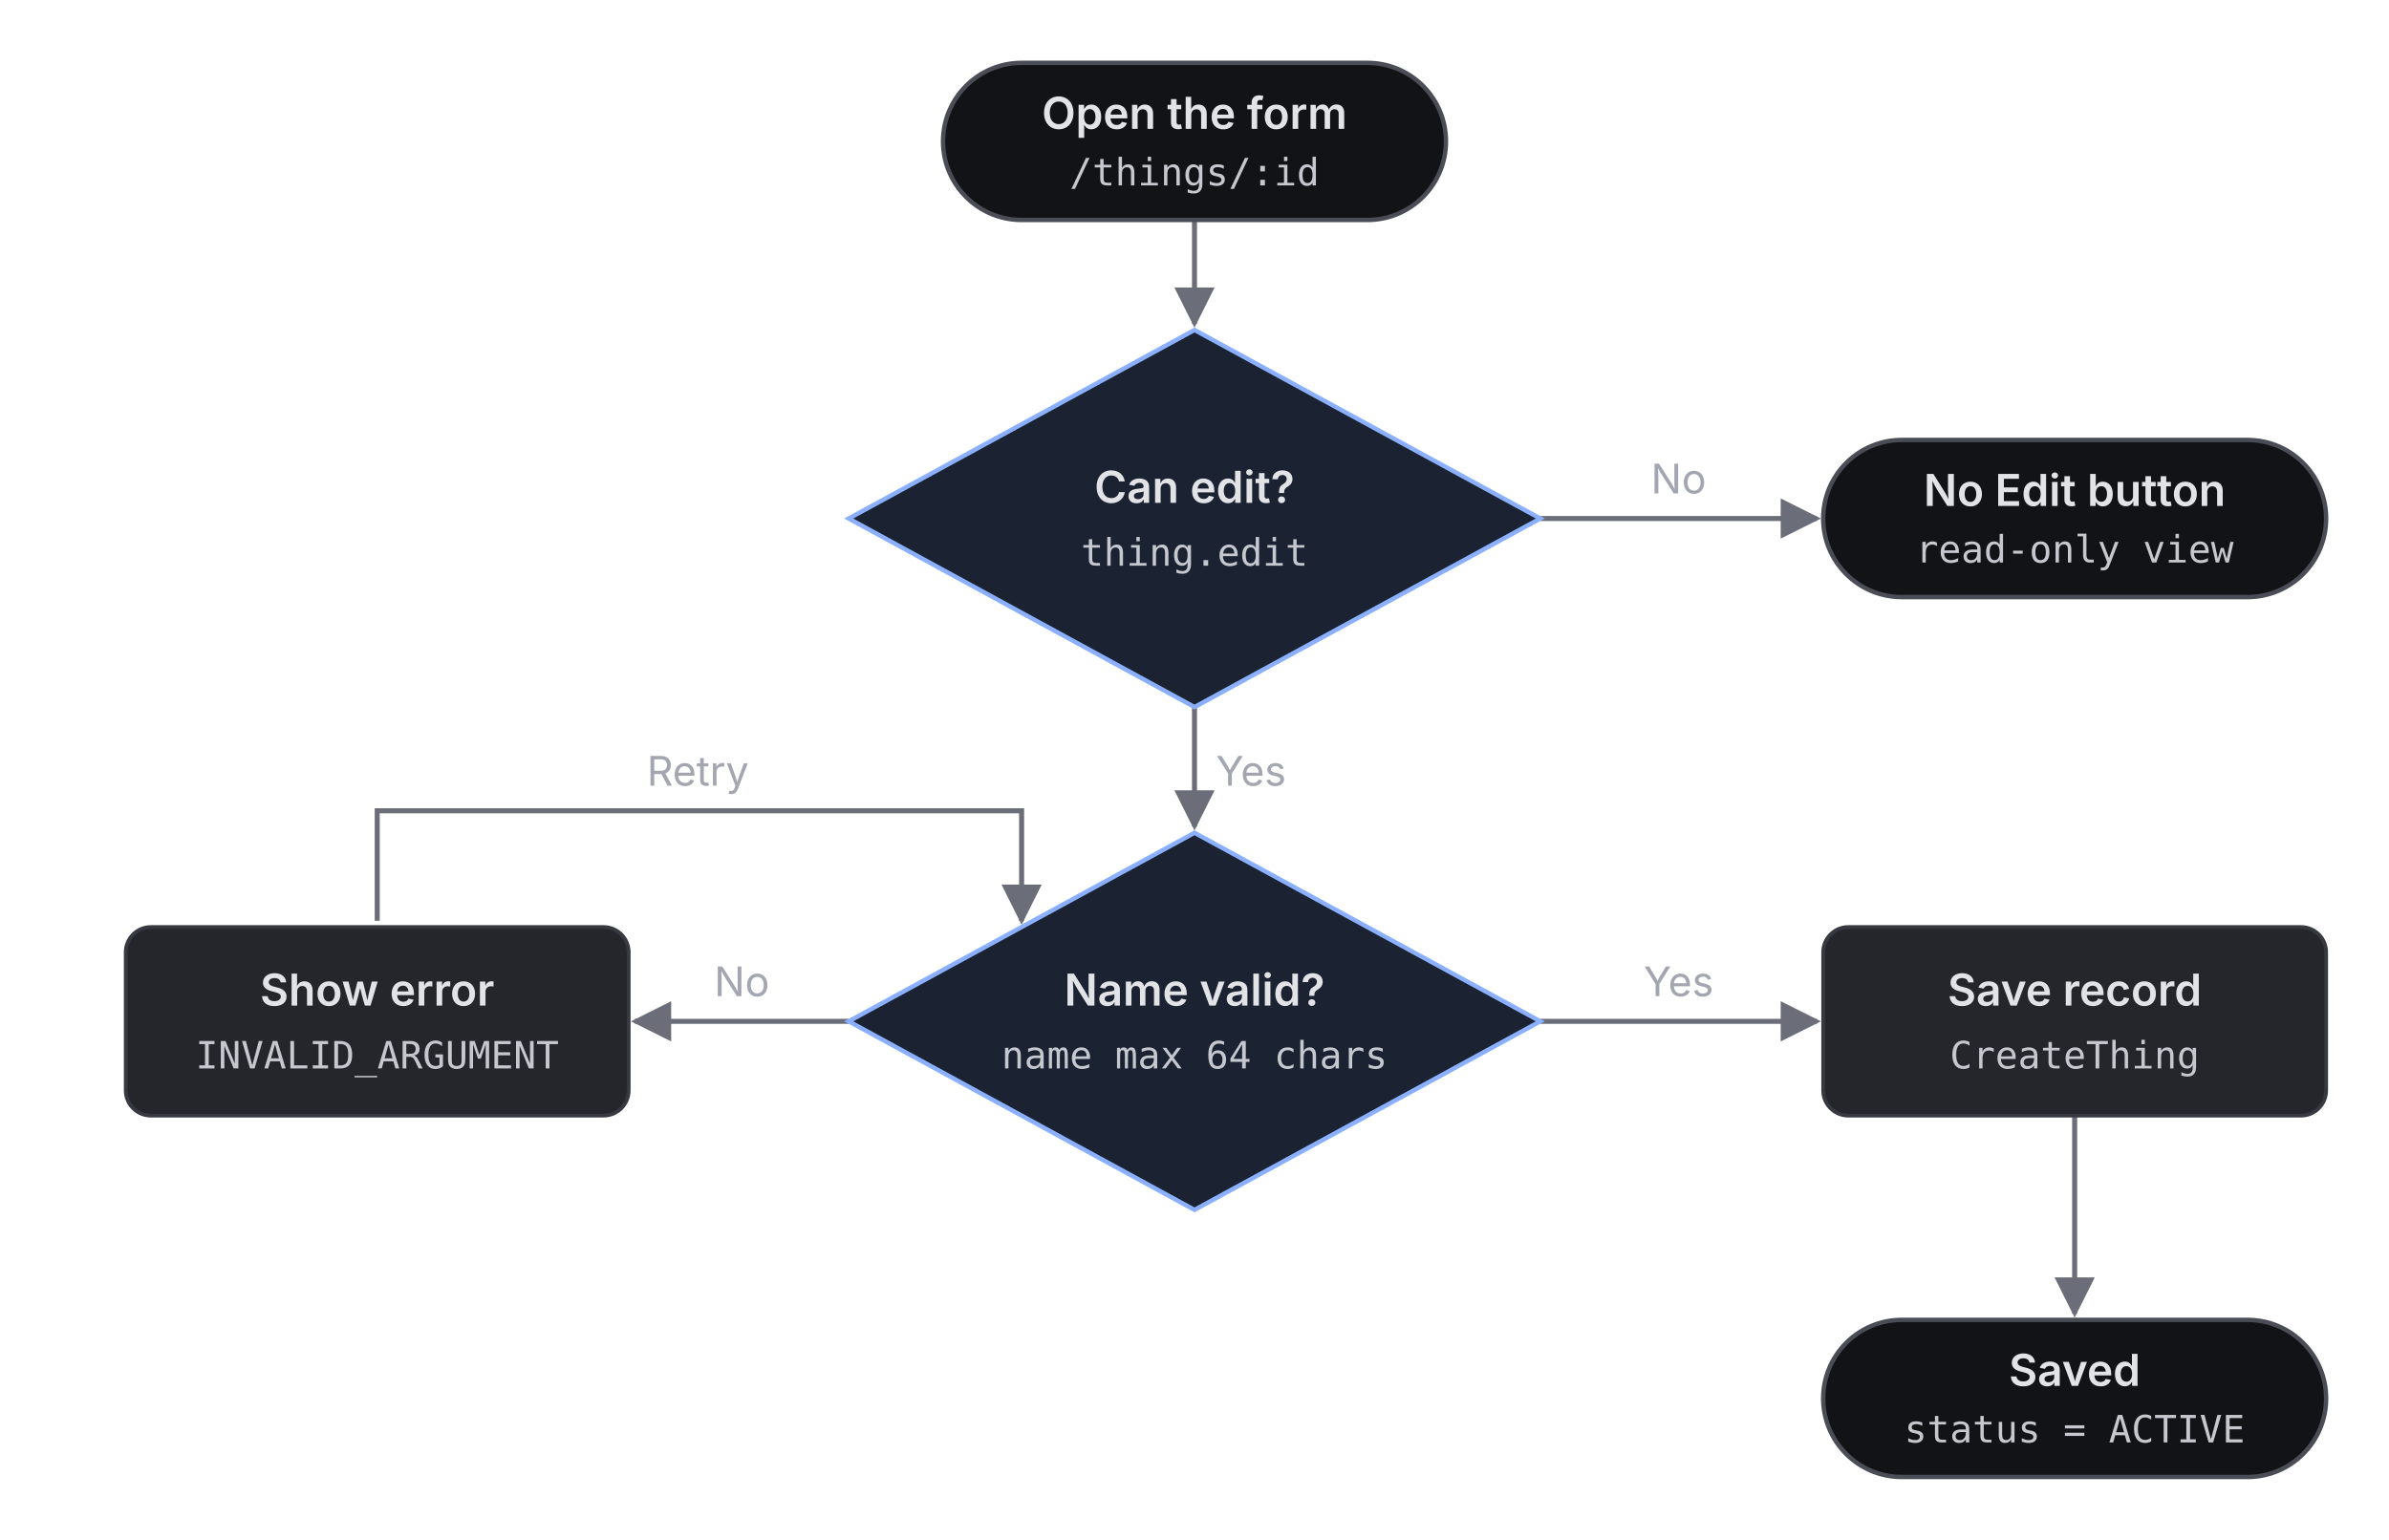
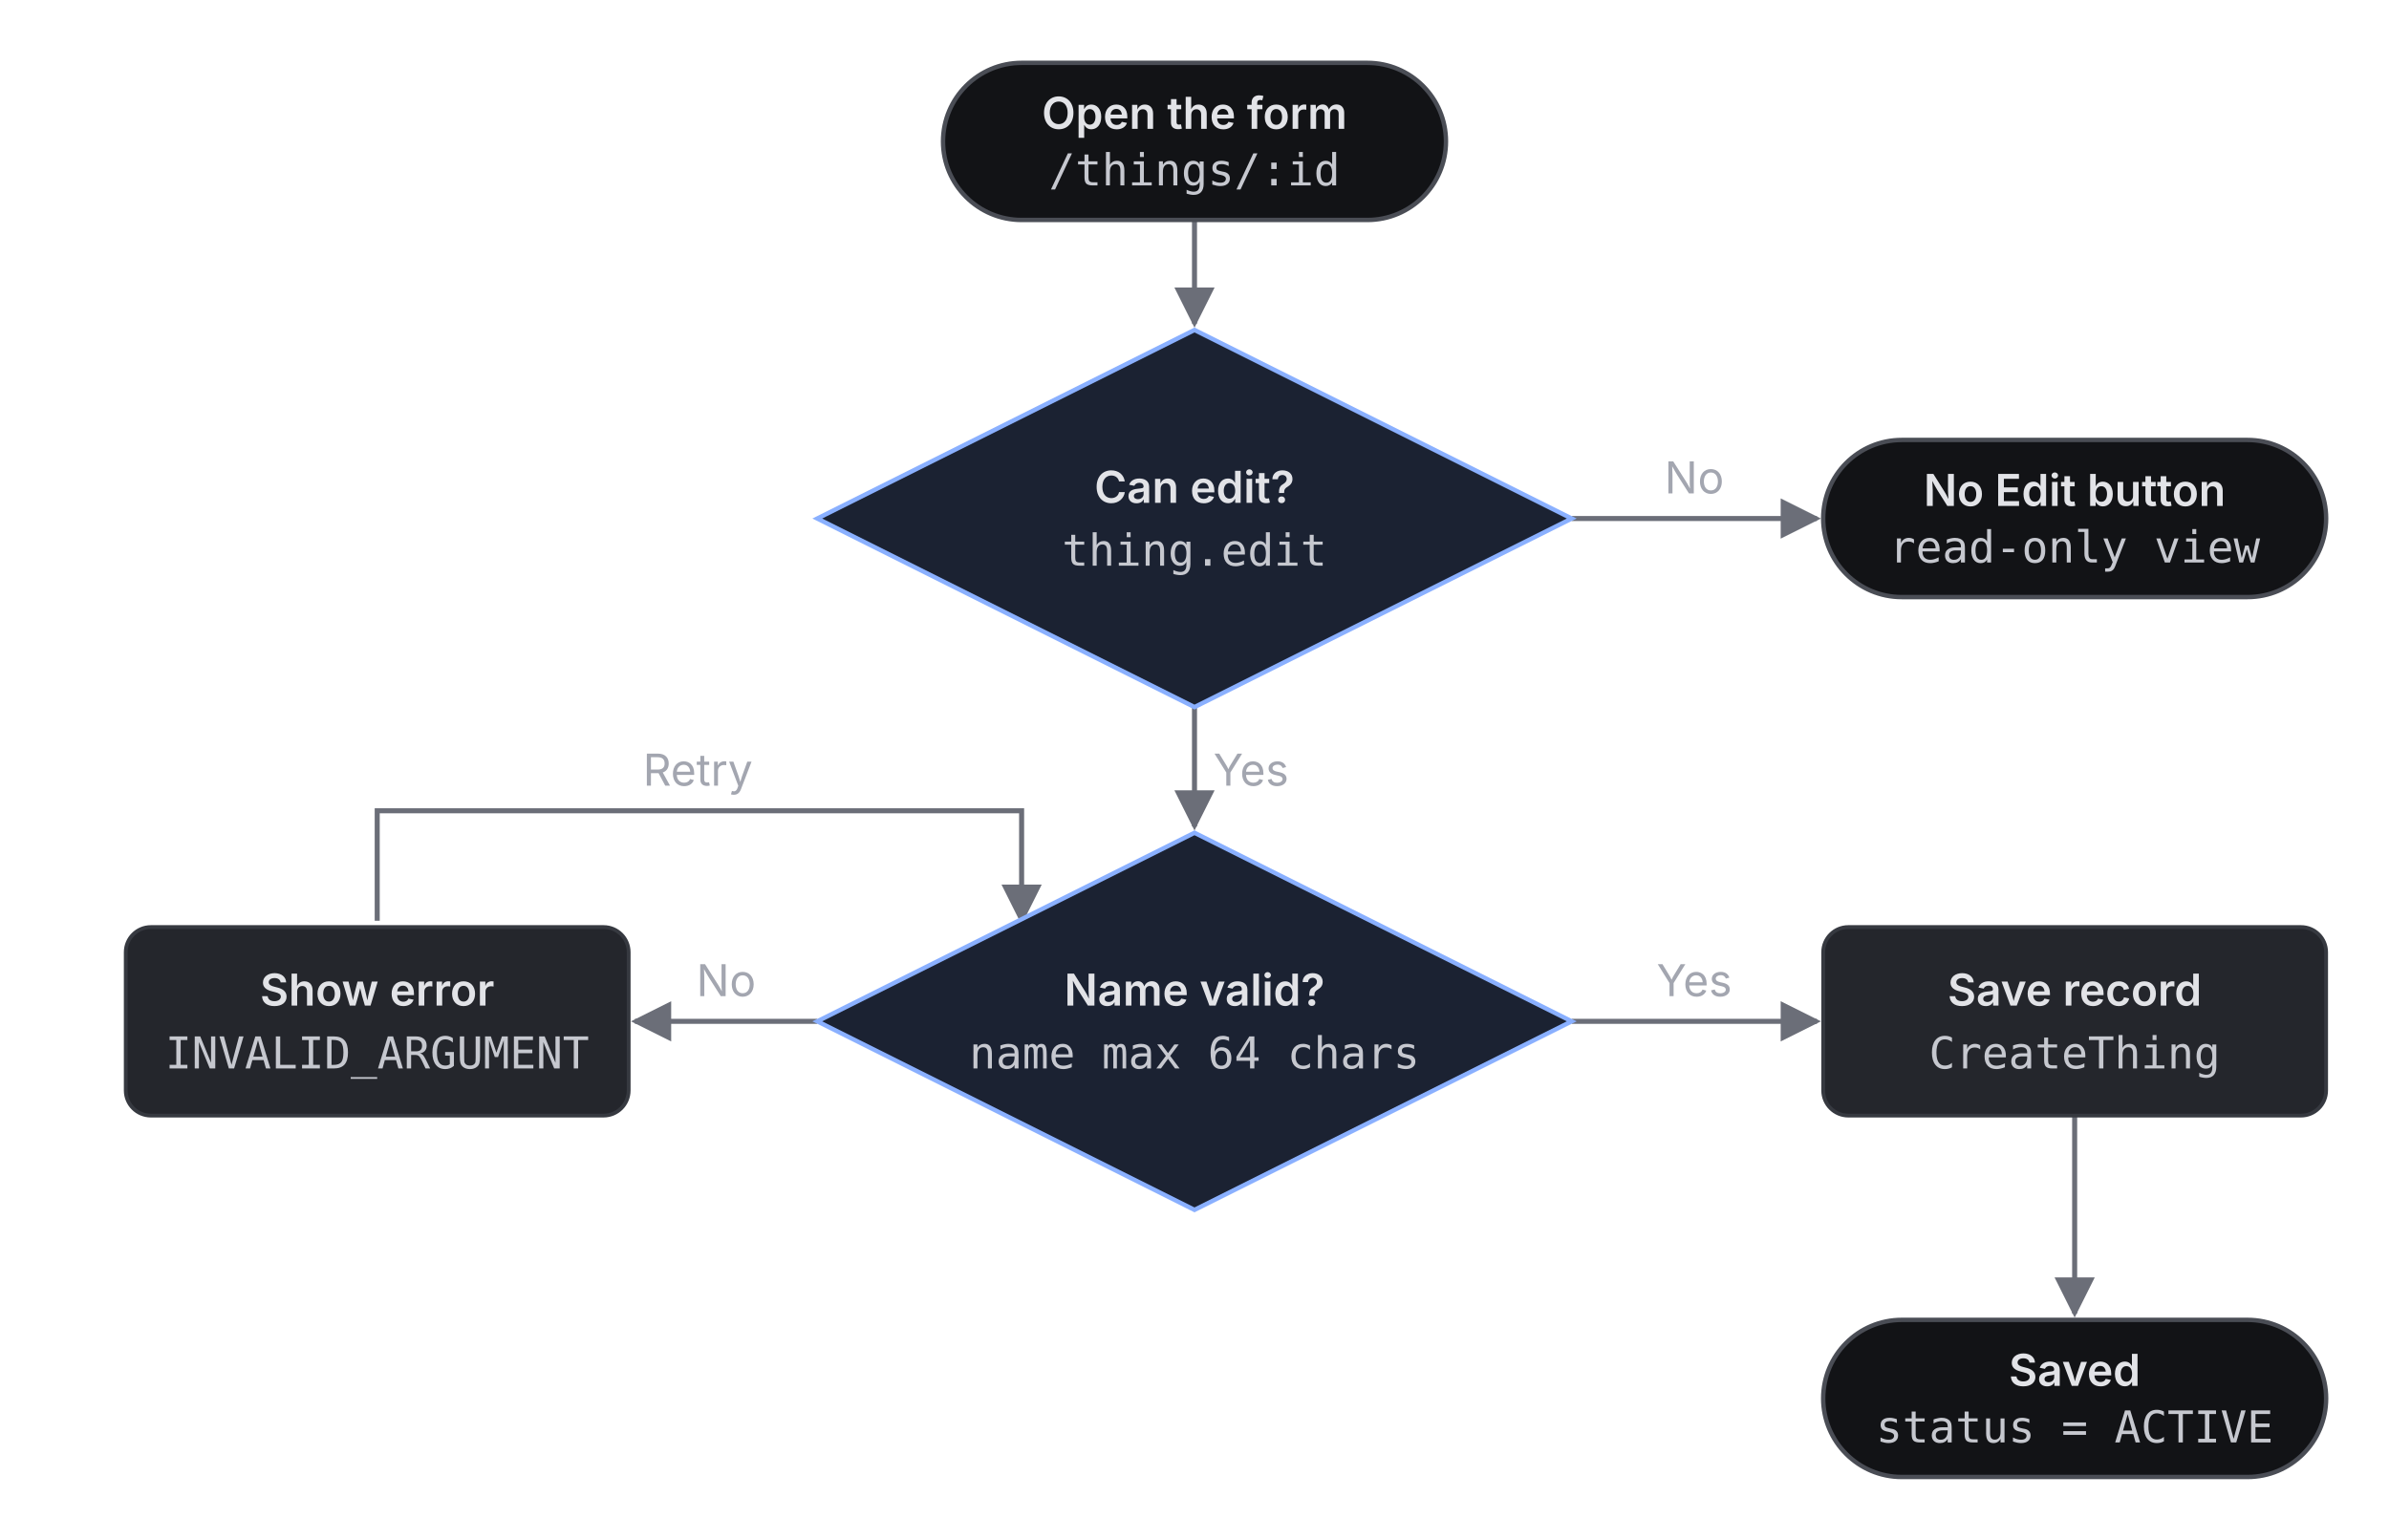
<svg xmlns="http://www.w3.org/2000/svg" viewBox="0 0 760 490" width="760" height="490" role="img" aria-labelledby="t d" font-family="-apple-system, 'Segoe UI', system-ui, sans-serif" font-size="14">
  <defs>
    <marker id="ah" viewBox="0 0 10 10" refX="9" refY="5" markerWidth="8" markerHeight="8" orient="auto-start-reverse">
      <path d="M0,0 L10,5 L0,10 z" fill="#6b6e78" />
    </marker>
  </defs>
  <g fill="none" stroke="#6b6e78" stroke-width="1.6" marker-end="url(#ah)">
    <path d="M380,70 V103" />
-     <path d="M490,165 H578" />
+     <path d="M500,165 H578" />
    <path d="M380,225 V263" />
-     <path d="M490,325 H578" />
-     <path d="M270,325 H202" />
+     <path d="M500,325 H578" />
+     <path d="M260,325 H202" />
    <path d="M660,355 V418" />
    <path d="M120,293 V258 H325 V293" />
  </g>
-   <g fill="#a3a6b0" font-size="13" text-anchor="middle">
-     <text x="534" y="157">No</text>
+   <g fill="#a3a6b0" text-anchor="middle">
+     <text x="539" y="157">No</text>
    <text x="398" y="250">Yes</text>
-     <text x="534" y="317">Yes</text>
-     <text x="236" y="317">No</text>
+     <text x="539" y="317">Yes</text>
+     <text x="231" y="317">No</text>
    <text x="222" y="250">Retry</text>
  </g>
  <g fill="#e2e3e7" text-anchor="middle" font-weight="600">
    <rect x="300" y="20" width="160" height="50" rx="25" fill="#121316" stroke="#4a4d55" stroke-width="1.4" />
    <text x="380" y="41">Open the form</text>
-     <polygon points="380,105 490,165 380,225 270,165" fill="#1b2232" stroke="#8ab0ff" stroke-width="1.4" />
+     <polygon points="380,105 500,165 380,225 260,165" fill="#1b2232" stroke="#8ab0ff" stroke-width="1.4" />
    <text x="380" y="160">Can edit?</text>
    <rect x="580" y="140" width="160" height="50" rx="25" fill="#121316" stroke="#4a4d55" stroke-width="1.4" />
    <text x="660" y="161">No Edit button</text>
-     <polygon points="380,265 490,325 380,385 270,325" fill="#1b2232" stroke="#8ab0ff" stroke-width="1.4" />
+     <polygon points="380,265 500,325 380,385 260,325" fill="#1b2232" stroke="#8ab0ff" stroke-width="1.4" />
    <text x="380" y="320">Name valid?</text>
    <rect x="40" y="295" width="160" height="60" fill="#24262c" stroke="#363940" stroke-width="1.2" rx="8" />
    <text x="120" y="320">Show error</text>
    <rect x="580" y="295" width="160" height="60" fill="#24262c" stroke="#363940" stroke-width="1.2" rx="8" />
    <text x="660" y="320">Save record</text>
    <rect x="580" y="420" width="160" height="50" rx="25" fill="#121316" stroke="#4a4d55" stroke-width="1.4" />
    <text x="660" y="441">Saved</text>
  </g>
-   <g fill="#c6c8cf" font-family="ui-monospace, 'SF Mono', Menlo, Consolas, monospace" font-size="12" text-anchor="middle">
+   <g fill="#c6c8cf" font-family="ui-monospace, 'SF Mono', Menlo, Consolas, monospace" text-anchor="middle">
    <text x="380" y="59">/things/:id</text>
    <text x="380" y="180">thing.edit</text>
    <text x="660" y="179">read-only view</text>
    <text x="380" y="340">name max 64 chars</text>
    <text x="120" y="340">INVALID_ARGUMENT</text>
    <text x="660" y="340">CreateThing</text>
    <text x="660" y="459">status = ACTIVE</text>
  </g>
</svg>
